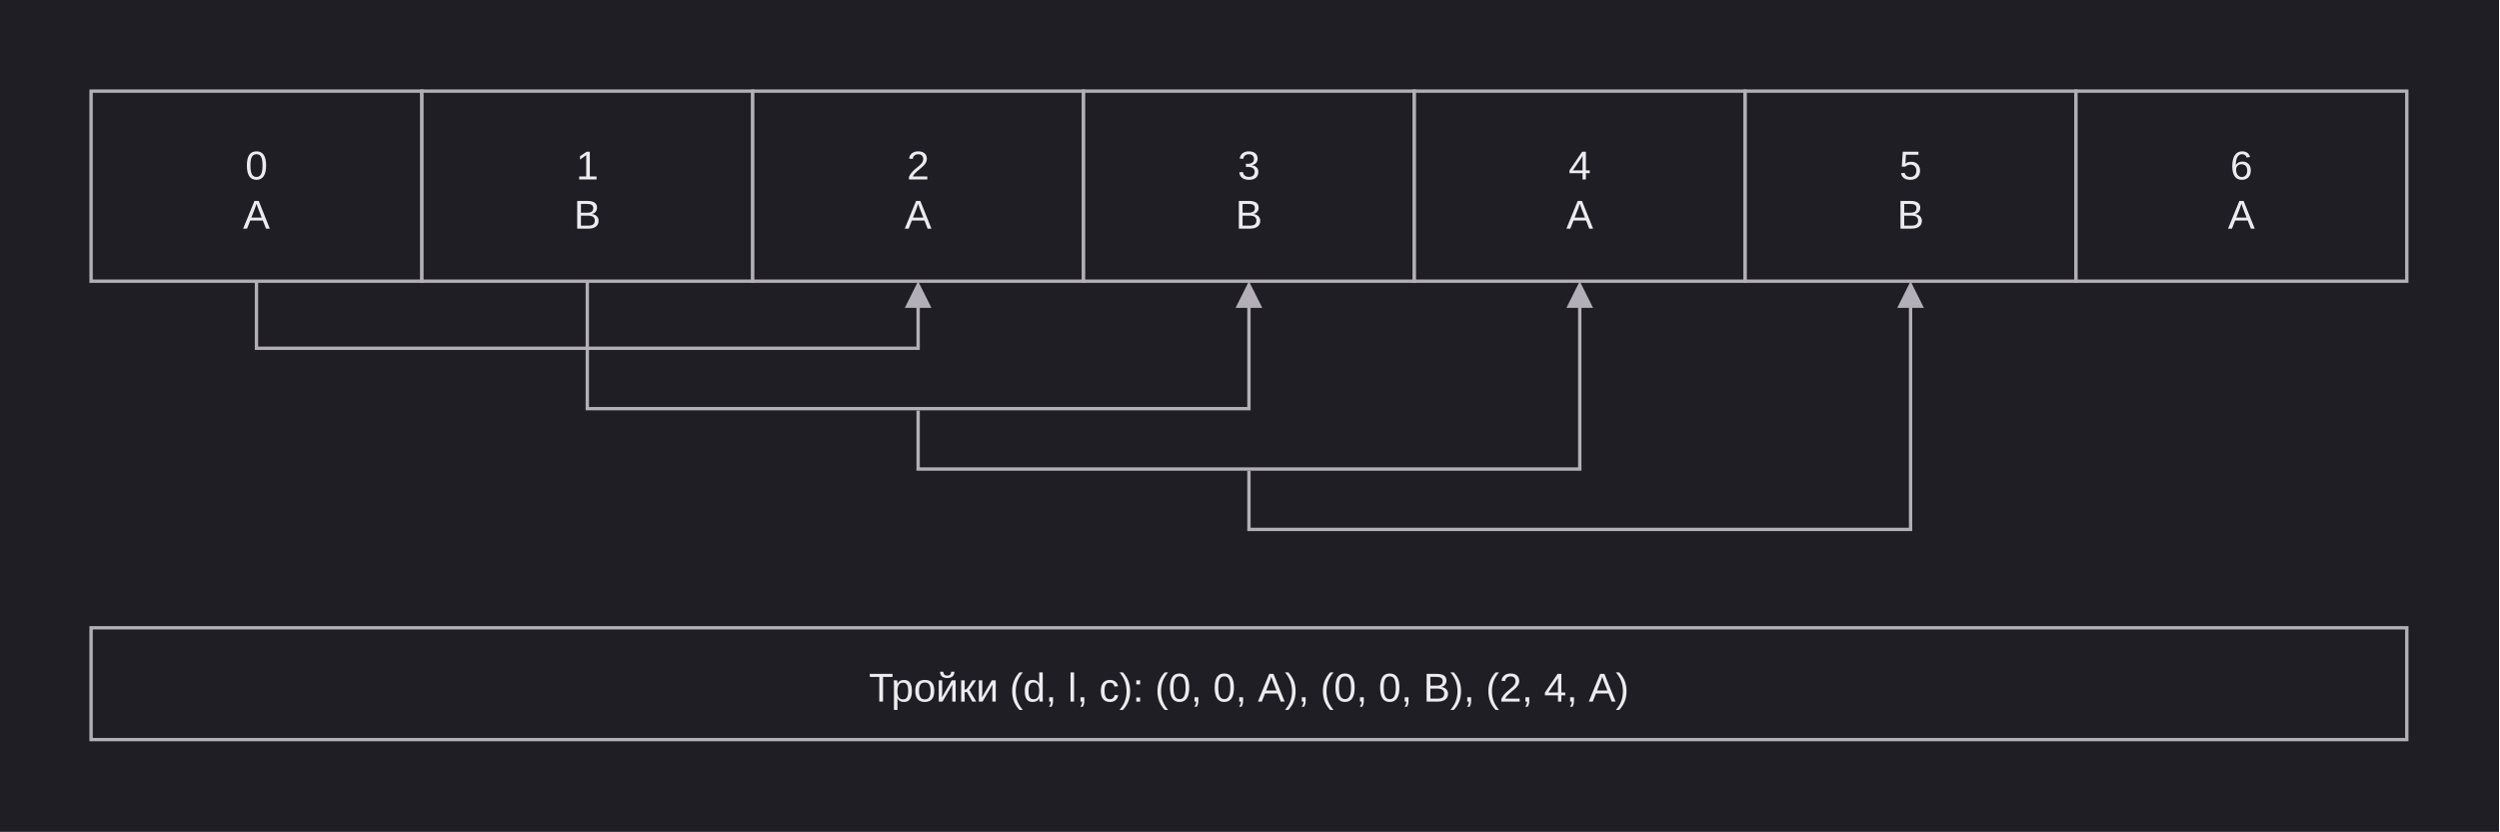
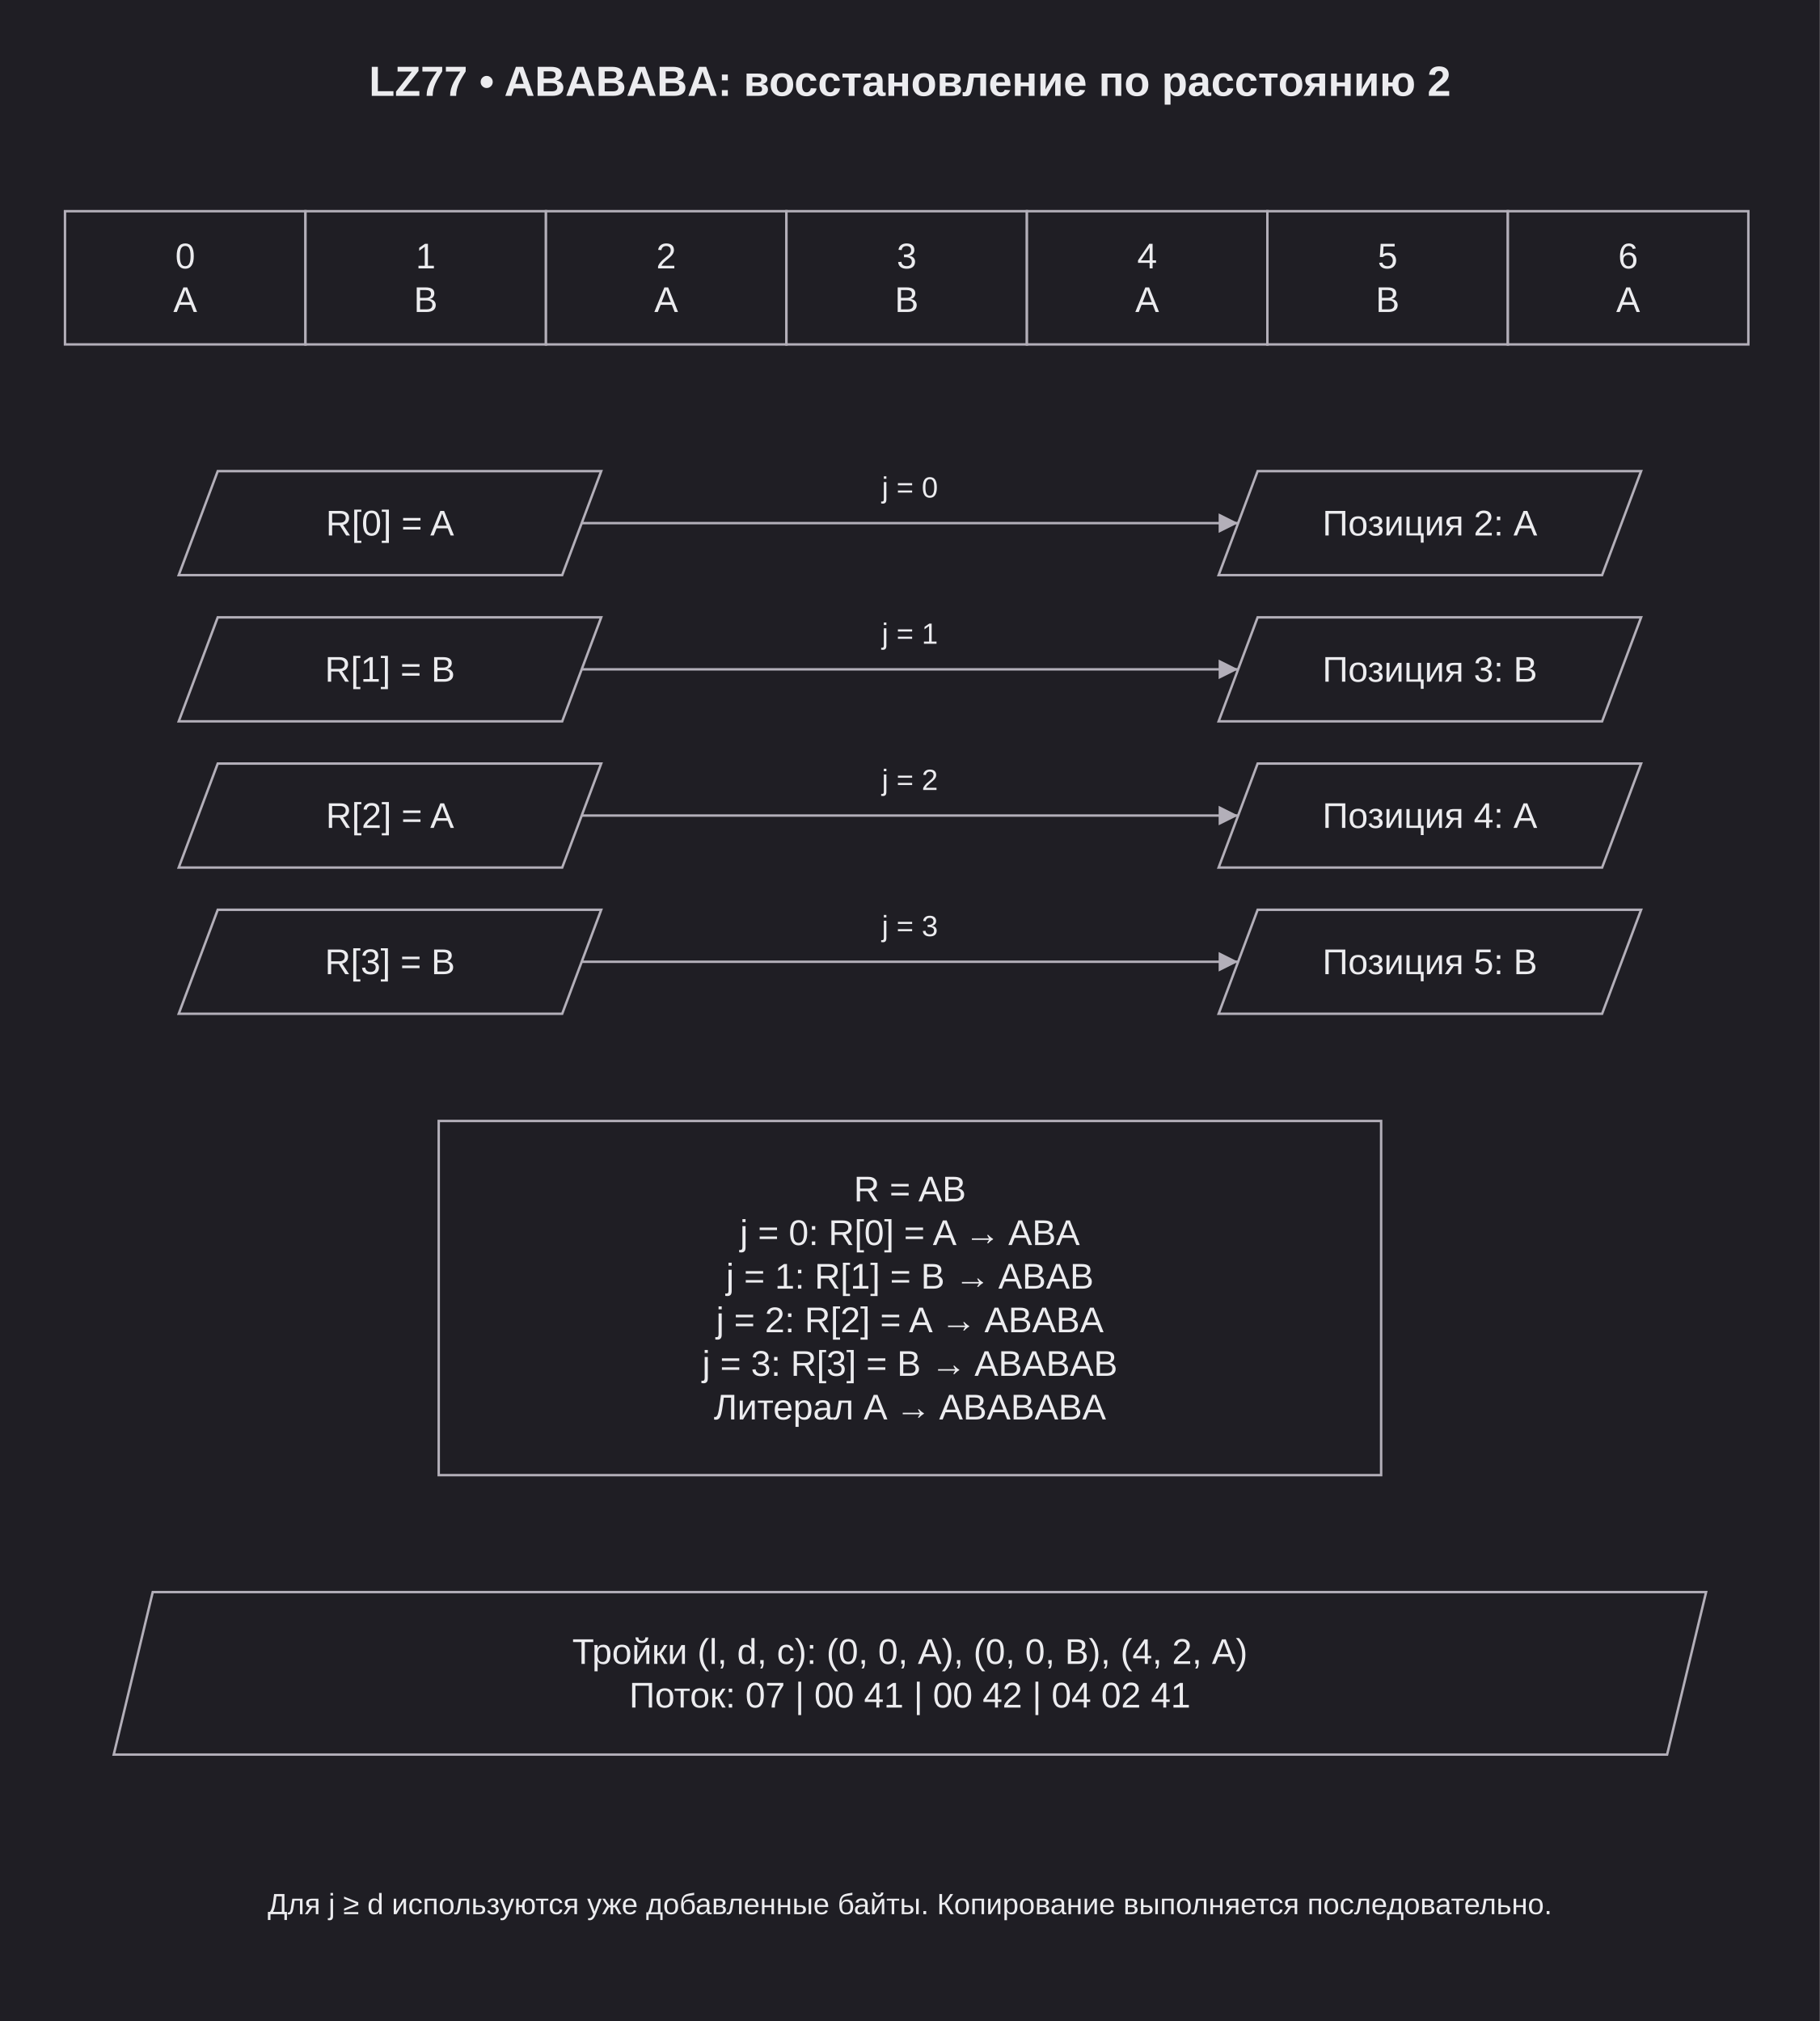
- <svg xmlns="http://www.w3.org/2000/svg" width="1118" height="372" viewBox="0 0 1118 372">
-   <defs />
+ <svg xmlns="http://www.w3.org/2000/svg" width="1120" height="1244" viewBox="0 0 1120 1244" role="img">
+   <defs>
+     <marker id="arrow" viewBox="0 0 10 10" refX="10" refY="5" markerWidth="8" markerHeight="8" orient="auto-start-reverse">
+       <path d="M 0 0 L 10 5 L 0 10 Z" fill="#b3afb9" />
+     </marker>
+   </defs>
  <rect width="100%" height="100%" fill="#1f1e24" />
-   <rect x="40.75" y="40.75" width="148" height="85" fill="#1f1e24" stroke="#b3afb9" stroke-width="1.5" pointer-events="none" />
-   <g fill="#ececef" font-family="Arial" pointer-events="none" text-anchor="middle" font-size="18px">
-     <text x="114.75" y="80.25">0</text>
-     <text x="114.75" y="102.25">A</text>
-   </g>
-   <rect x="188.75" y="40.75" width="148" height="85" fill="#1f1e24" stroke="#b3afb9" stroke-width="1.5" pointer-events="none" />
-   <g fill="#ececef" font-family="Arial" pointer-events="none" text-anchor="middle" font-size="18px">
-     <text x="262.75" y="80.25">1</text>
-     <text x="262.75" y="102.25">B</text>
-   </g>
-   <rect x="336.75" y="40.75" width="148" height="85" fill="#1f1e24" stroke="#b3afb9" stroke-width="1.5" pointer-events="none" />
-   <g fill="#ececef" font-family="Arial" pointer-events="none" text-anchor="middle" font-size="18px">
-     <text x="410.75" y="80.25">2</text>
-     <text x="410.75" y="102.25">A</text>
-   </g>
-   <rect x="484.75" y="40.75" width="148" height="85" fill="#1f1e24" stroke="#b3afb9" stroke-width="1.5" pointer-events="none" />
-   <g fill="#ececef" font-family="Arial" pointer-events="none" text-anchor="middle" font-size="18px">
-     <text x="558.75" y="80.25">3</text>
-     <text x="558.75" y="102.25">B</text>
-   </g>
-   <rect x="632.75" y="40.75" width="148" height="85" fill="#1f1e24" stroke="#b3afb9" stroke-width="1.5" pointer-events="none" />
-   <g fill="#ececef" font-family="Arial" pointer-events="none" text-anchor="middle" font-size="18px">
-     <text x="706.75" y="80.25">4</text>
-     <text x="706.75" y="102.25">A</text>
-   </g>
-   <rect x="780.75" y="40.75" width="148" height="85" fill="#1f1e24" stroke="#b3afb9" stroke-width="1.5" pointer-events="none" />
-   <g fill="#ececef" font-family="Arial" pointer-events="none" text-anchor="middle" font-size="18px">
-     <text x="854.75" y="80.25">5</text>
-     <text x="854.75" y="102.25">B</text>
-   </g>
-   <rect x="928.75" y="40.75" width="148" height="85" fill="#1f1e24" stroke="#b3afb9" stroke-width="1.5" pointer-events="none" />
-   <g fill="#ececef" font-family="Arial" pointer-events="none" text-anchor="middle" font-size="18px">
-     <text x="1002.75" y="80.25">6</text>
-     <text x="1002.75" y="102.25">A</text>
-   </g>
-   <rect x="40.75" y="280.75" width="1036" height="50" fill="#1f1e24" stroke="#b3afb9" stroke-width="1.5" pointer-events="none" />
-   <g fill="#ececef" font-family="Arial" pointer-events="none" text-anchor="middle" font-size="18px">
-     <text x="558.75" y="313.75">Тройки (d, l, c): (0, 0, A), (0, 0, B), (2, 4, A)</text>
-   </g>
-   <path d="M 114.75 125.75 L 114.75 155.75 L 410.75 155.75 L 410.75 136.93" fill="none" stroke="#b3afb9" stroke-width="1.5" stroke-miterlimit="10" pointer-events="none" />
-   <path d="M 410.75 127.43 L 415.5 136.93 L 406 136.93 Z" fill="#b3afb9" stroke="#b3afb9" stroke-width="1.5" stroke-miterlimit="10" pointer-events="none" />
-   <path d="M 262.75 125.75 L 262.75 182.75 L 558.75 182.75 L 558.75 136.93" fill="none" stroke="#b3afb9" stroke-width="1.5" stroke-miterlimit="10" pointer-events="none" />
-   <path d="M 558.75 127.43 L 563.5 136.93 L 554 136.93 Z" fill="#b3afb9" stroke="#b3afb9" stroke-width="1.5" stroke-miterlimit="10" pointer-events="none" />
-   <path d="M 410.75 183.59 L 410.75 209.75 L 706.75 209.75 L 706.75 136.93" fill="none" stroke="#b3afb9" stroke-width="1.5" stroke-miterlimit="10" pointer-events="none" />
-   <path d="M 706.75 127.43 L 711.5 136.93 L 702 136.93 Z" fill="#b3afb9" stroke="#b3afb9" stroke-width="1.5" stroke-miterlimit="10" pointer-events="none" />
-   <path d="M 558.75 210.54 L 558.75 236.75 L 854.75 236.75 L 854.75 136.93" fill="none" stroke="#b3afb9" stroke-width="1.5" stroke-miterlimit="10" pointer-events="none" />
-   <path d="M 854.75 127.43 L 859.5 136.93 L 850 136.93 Z" fill="#b3afb9" stroke="#b3afb9" stroke-width="1.5" stroke-miterlimit="10" pointer-events="none" />
+   <path d="M358 322 L762 322" fill="none" stroke="#b3afb9" stroke-width="1.5" marker-end="url(#arrow)" />
+   <path d="M358 412 L762 412" fill="none" stroke="#b3afb9" stroke-width="1.5" marker-end="url(#arrow)" />
+   <path d="M358 502 L762 502" fill="none" stroke="#b3afb9" stroke-width="1.5" marker-end="url(#arrow)" />
+   <path d="M358 592 L762 592" fill="none" stroke="#b3afb9" stroke-width="1.5" marker-end="url(#arrow)" />
+   <text x="560" y="50" text-anchor="middle" dominant-baseline="central" font-family="Arial, sans-serif" font-size="26" fill="#ececef" font-weight="700">LZ77 • ABABABA: восстановление по расстоянию 2</text>
+   <rect x="40" y="130" width="148" height="82" fill="#1f1e24" stroke="#b3afb9" stroke-width="1.5" />
+   <text x="114" y="157.58" text-anchor="middle" dominant-baseline="central" font-family="Arial, sans-serif" font-size="22" fill="#ececef">0</text>
+   <text x="114" y="184.42" text-anchor="middle" dominant-baseline="central" font-family="Arial, sans-serif" font-size="22" fill="#ececef">A</text>
+   <rect x="188" y="130" width="148" height="82" fill="#1f1e24" stroke="#b3afb9" stroke-width="1.5" />
+   <text x="262" y="157.58" text-anchor="middle" dominant-baseline="central" font-family="Arial, sans-serif" font-size="22" fill="#ececef">1</text>
+   <text x="262" y="184.42" text-anchor="middle" dominant-baseline="central" font-family="Arial, sans-serif" font-size="22" fill="#ececef">B</text>
+   <rect x="336" y="130" width="148" height="82" fill="#1f1e24" stroke="#b3afb9" stroke-width="1.5" />
+   <text x="410" y="157.58" text-anchor="middle" dominant-baseline="central" font-family="Arial, sans-serif" font-size="22" fill="#ececef">2</text>
+   <text x="410" y="184.42" text-anchor="middle" dominant-baseline="central" font-family="Arial, sans-serif" font-size="22" fill="#ececef">A</text>
+   <rect x="484" y="130" width="148" height="82" fill="#1f1e24" stroke="#b3afb9" stroke-width="1.5" />
+   <text x="558" y="157.58" text-anchor="middle" dominant-baseline="central" font-family="Arial, sans-serif" font-size="22" fill="#ececef">3</text>
+   <text x="558" y="184.42" text-anchor="middle" dominant-baseline="central" font-family="Arial, sans-serif" font-size="22" fill="#ececef">B</text>
+   <rect x="632" y="130" width="148" height="82" fill="#1f1e24" stroke="#b3afb9" stroke-width="1.5" />
+   <text x="706" y="157.58" text-anchor="middle" dominant-baseline="central" font-family="Arial, sans-serif" font-size="22" fill="#ececef">4</text>
+   <text x="706" y="184.42" text-anchor="middle" dominant-baseline="central" font-family="Arial, sans-serif" font-size="22" fill="#ececef">A</text>
+   <rect x="780" y="130" width="148" height="82" fill="#1f1e24" stroke="#b3afb9" stroke-width="1.5" />
+   <text x="854" y="157.58" text-anchor="middle" dominant-baseline="central" font-family="Arial, sans-serif" font-size="22" fill="#ececef">5</text>
+   <text x="854" y="184.42" text-anchor="middle" dominant-baseline="central" font-family="Arial, sans-serif" font-size="22" fill="#ececef">B</text>
+   <rect x="928" y="130" width="148" height="82" fill="#1f1e24" stroke="#b3afb9" stroke-width="1.5" />
+   <text x="1002" y="157.58" text-anchor="middle" dominant-baseline="central" font-family="Arial, sans-serif" font-size="22" fill="#ececef">6</text>
+   <text x="1002" y="184.42" text-anchor="middle" dominant-baseline="central" font-family="Arial, sans-serif" font-size="22" fill="#ececef">A</text>
+   <path d="M 134 290 H 370 L 346 354 H 110 Z" fill="#1f1e24" stroke="#b3afb9" stroke-width="1.5" />
+   <text x="240" y="322" text-anchor="middle" dominant-baseline="central" font-family="Arial, sans-serif" font-size="22" fill="#ececef">R[0] = A</text>
+   <path d="M 774 290 H 1010 L 986 354 H 750 Z" fill="#1f1e24" stroke="#b3afb9" stroke-width="1.5" />
+   <text x="880" y="322" text-anchor="middle" dominant-baseline="central" font-family="Arial, sans-serif" font-size="22" fill="#ececef">Позиция 2: A</text>
+   <text x="560" y="300" text-anchor="middle" dominant-baseline="central" font-family="Arial, sans-serif" font-size="18" fill="#ececef">j = 0</text>
+   <path d="M 134 380 H 370 L 346 444 H 110 Z" fill="#1f1e24" stroke="#b3afb9" stroke-width="1.5" />
+   <text x="240" y="412" text-anchor="middle" dominant-baseline="central" font-family="Arial, sans-serif" font-size="22" fill="#ececef">R[1] = B</text>
+   <path d="M 774 380 H 1010 L 986 444 H 750 Z" fill="#1f1e24" stroke="#b3afb9" stroke-width="1.5" />
+   <text x="880" y="412" text-anchor="middle" dominant-baseline="central" font-family="Arial, sans-serif" font-size="22" fill="#ececef">Позиция 3: B</text>
+   <text x="560" y="390" text-anchor="middle" dominant-baseline="central" font-family="Arial, sans-serif" font-size="18" fill="#ececef">j = 1</text>
+   <path d="M 134 470 H 370 L 346 534 H 110 Z" fill="#1f1e24" stroke="#b3afb9" stroke-width="1.5" />
+   <text x="240" y="502" text-anchor="middle" dominant-baseline="central" font-family="Arial, sans-serif" font-size="22" fill="#ececef">R[2] = A</text>
+   <path d="M 774 470 H 1010 L 986 534 H 750 Z" fill="#1f1e24" stroke="#b3afb9" stroke-width="1.5" />
+   <text x="880" y="502" text-anchor="middle" dominant-baseline="central" font-family="Arial, sans-serif" font-size="22" fill="#ececef">Позиция 4: A</text>
+   <text x="560" y="480" text-anchor="middle" dominant-baseline="central" font-family="Arial, sans-serif" font-size="18" fill="#ececef">j = 2</text>
+   <path d="M 134 560 H 370 L 346 624 H 110 Z" fill="#1f1e24" stroke="#b3afb9" stroke-width="1.5" />
+   <text x="240" y="592" text-anchor="middle" dominant-baseline="central" font-family="Arial, sans-serif" font-size="22" fill="#ececef">R[3] = B</text>
+   <path d="M 774 560 H 1010 L 986 624 H 750 Z" fill="#1f1e24" stroke="#b3afb9" stroke-width="1.5" />
+   <text x="880" y="592" text-anchor="middle" dominant-baseline="central" font-family="Arial, sans-serif" font-size="22" fill="#ececef">Позиция 5: B</text>
+   <text x="560" y="570" text-anchor="middle" dominant-baseline="central" font-family="Arial, sans-serif" font-size="18" fill="#ececef">j = 3</text>
+   <rect x="270" y="690" width="580" height="218" fill="#1f1e24" stroke="#b3afb9" stroke-width="1.5" />
+   <text x="560" y="731.9" text-anchor="middle" dominant-baseline="central" font-family="Arial, sans-serif" font-size="22" fill="#ececef">R = AB</text>
+   <text x="560" y="758.74" text-anchor="middle" dominant-baseline="central" font-family="Arial, sans-serif" font-size="22" fill="#ececef">j = 0: R[0] = A → ABA</text>
+   <text x="560" y="785.58" text-anchor="middle" dominant-baseline="central" font-family="Arial, sans-serif" font-size="22" fill="#ececef">j = 1: R[1] = B → ABAB</text>
+   <text x="560" y="812.42" text-anchor="middle" dominant-baseline="central" font-family="Arial, sans-serif" font-size="22" fill="#ececef">j = 2: R[2] = A → ABABA</text>
+   <text x="560" y="839.26" text-anchor="middle" dominant-baseline="central" font-family="Arial, sans-serif" font-size="22" fill="#ececef">j = 3: R[3] = B → ABABAB</text>
+   <text x="560" y="866.1" text-anchor="middle" dominant-baseline="central" font-family="Arial, sans-serif" font-size="22" fill="#ececef">Литерал A → ABABABA</text>
+   <path d="M 94 980 H 1050 L 1026 1080 H 70 Z" fill="#1f1e24" stroke="#b3afb9" stroke-width="1.5" />
+   <text x="560" y="1016.58" text-anchor="middle" dominant-baseline="central" font-family="Arial, sans-serif" font-size="22" fill="#ececef">Тройки (l, d, c): (0, 0, A), (0, 0, B), (4, 2, A)</text>
+   <text x="560" y="1043.42" text-anchor="middle" dominant-baseline="central" font-family="Arial, sans-serif" font-size="22" fill="#ececef">Поток: 07 | 00 41 | 00 42 | 04 02 41</text>
+   <text x="560" y="1172" text-anchor="middle" dominant-baseline="central" font-family="Arial, sans-serif" font-size="18" fill="#ececef">Для j ≥ d используются уже добавленные байты. Копирование выполняется последовательно.</text>
</svg>
